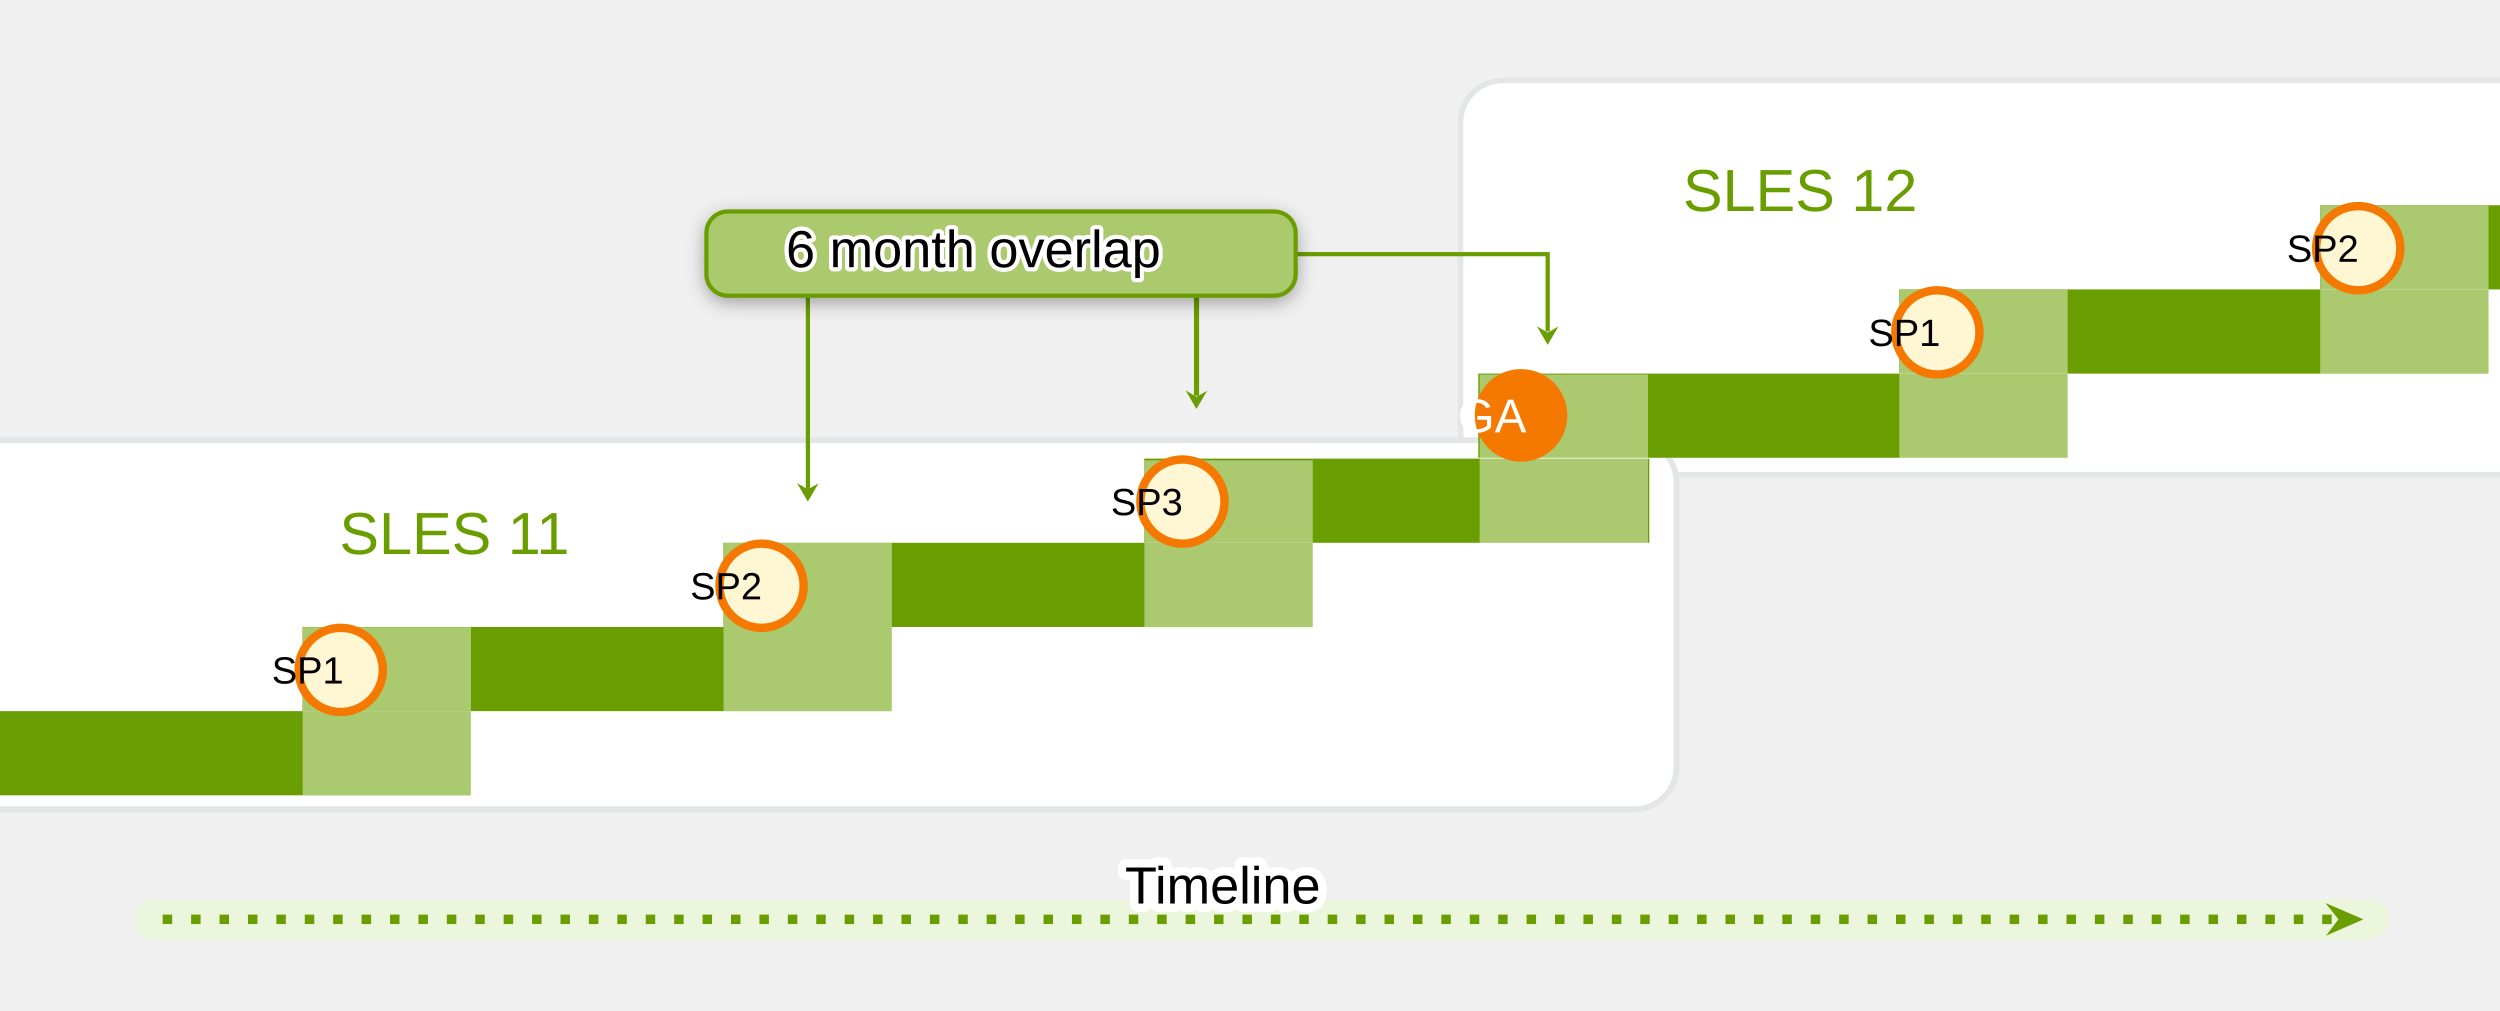
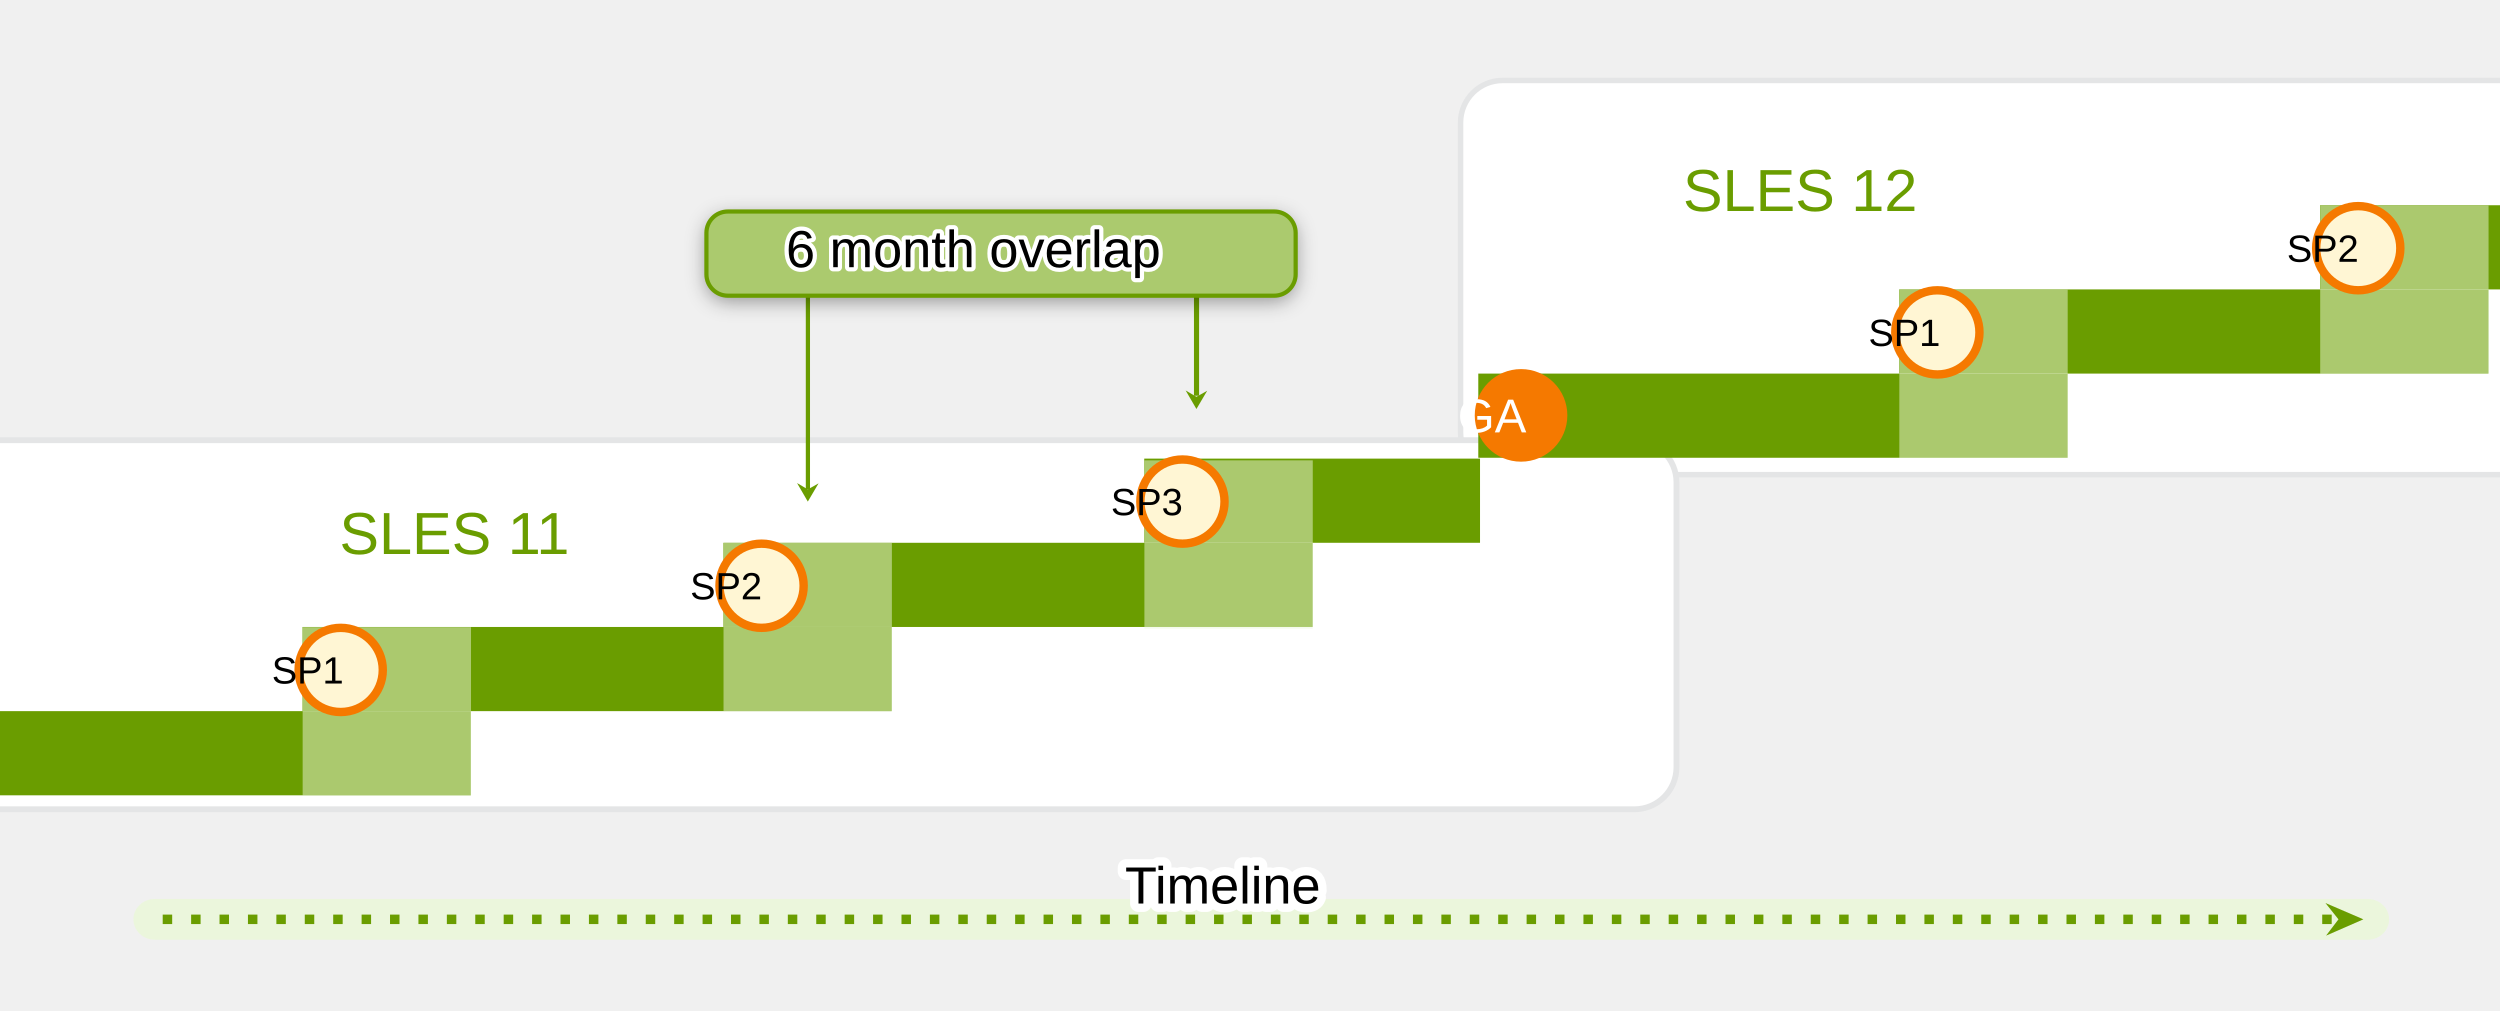
<svg xmlns="http://www.w3.org/2000/svg" width="1052.362" height="425.197" id="svg4659" version="1.1">
  <defs id="defs4661">
    <linearGradient id="linearGradient5521">
      <stop style="stop-color:#e4e5e6;stop-opacity:1;" offset="0" id="stop5523" />
      <stop style="stop-color:#fdfeff;stop-opacity:1" offset="1" id="stop5525" />
    </linearGradient>
    <linearGradient id="linearGradient5450">
      <stop style="stop-color:#e4e5e6;stop-opacity:1;" offset="0" id="stop5452" />
      <stop style="stop-color:#e4e5e6;stop-opacity:0;" offset="1" id="stop5454" />
    </linearGradient>
    <filter id="filter5854" x="-0.041" width="1.082" y="-0.288" height="1.576" color-interpolation-filters="sRGB">
      <feGaussianBlur stdDeviation="4.252" id="feGaussianBlur5856" />
-     </filter>
-     <filter id="filter5854-7" x="-0.041" width="1.082" y="-0.288" height="1.576" color-interpolation-filters="sRGB">
-       <feGaussianBlur stdDeviation="4.252" id="feGaussianBlur5856-4" />
    </filter>
  </defs>
  <g id="layer1" transform="translate(0,-627.1659)">
    <rect ry="17.717" rx="17.717" y="661.033" x="614.818" height="165.945" width="722.106" id="rect4676" style="fill:#ffffff;fill-opacity:1;stroke:#e4e5e6;stroke-width:2.313;stroke-miterlimit:4;stroke-opacity:1;stroke-dasharray:none" />
    <rect style="fill:#ffffff;fill-opacity:1;stroke:#e4e5e6;stroke-width:2.468;stroke-miterlimit:4;stroke-opacity:1;stroke-dasharray:none" id="rect4678" width="768.202" height="155.357" x="-62.497" y="812.472" rx="17.717" ry="17.717" />
    <g transform="translate(72,445.8169)" id="g5574">
      <text id="text5576" y="414.567" x="70.866" style="font-size:25px;font-style:normal;font-variant:normal;font-weight:normal;font-stretch:normal;text-align:start;line-height:125%;letter-spacing:0px;word-spacing:0px;writing-mode:lr-tb;text-anchor:start;fill:none;stroke:#ffffff;stroke-width:7.087;stroke-linecap:round;stroke-linejoin:round;stroke-miterlimit:4;stroke-opacity:1;stroke-dasharray:none;font-family:Arial;-inkscape-font-specification:Arial" xml:space="preserve">
        <tspan y="414.567" x="70.866" id="tspan5578">SLES 10</tspan>
      </text>
      <text xml:space="preserve" style="font-size:25px;font-style:normal;font-variant:normal;font-weight:normal;font-stretch:normal;text-align:start;line-height:125%;letter-spacing:0px;word-spacing:0px;writing-mode:lr-tb;text-anchor:start;fill:#6a9d00;fill-opacity:1;stroke:none;font-family:Arial;-inkscape-font-specification:Arial" x="70.866" y="414.567" id="text5580">
        <tspan id="tspan5582" x="70.866" y="414.567">SLES 11</tspan>
      </text>
    </g>
    <g id="g5588" transform="translate(637.5617,301.4308)">
      <text xml:space="preserve" style="font-size:25px;font-style:normal;font-variant:normal;font-weight:normal;font-stretch:normal;text-align:start;line-height:125%;letter-spacing:0px;word-spacing:0px;writing-mode:lr-tb;text-anchor:start;fill:none;stroke:#ffffff;stroke-width:7.087;stroke-linecap:round;stroke-linejoin:round;stroke-miterlimit:4;stroke-opacity:1;stroke-dasharray:none;font-family:Arial;-inkscape-font-specification:Arial" x="70.866" y="414.567" id="text5590">
        <tspan id="tspan5592" x="70.866" y="414.567">SLES 11</tspan>
      </text>
      <text id="text5594" y="414.567" x="70.866" style="font-size:25px;font-style:normal;font-variant:normal;font-weight:normal;font-stretch:normal;text-align:start;line-height:125%;letter-spacing:0px;word-spacing:0px;writing-mode:lr-tb;text-anchor:start;fill:#6a9d00;fill-opacity:1;stroke:none;font-family:Arial;-inkscape-font-specification:Arial" xml:space="preserve">
        <tspan y="414.567" x="70.866" id="tspan5596">SLES 12</tspan>
      </text>
    </g>
    <g id="g3197" transform="matrix(1,0,0,-1,-34.10065,1298.907)">
      <path style="fill:none;stroke:#6a9d00;stroke-width:1.772;stroke-linecap:butt;stroke-linejoin:miter;stroke-miterlimit:4;stroke-opacity:1;stroke-dasharray:none" d="m 374.185,560.099 0,-94.343" id="path6258" />
      <path style="fill:#6a9d00;fill-opacity:1;stroke:none" d="m 374.143,460.597 4.533,7.693 -4.533,-2.558 -4.534,2.678 z" id="path5842" />
-     </g>
-     <g id="g3189" transform="matrix(1,0,0,-1,97.74675,1269.771)">
-       <path style="fill:#6a9d00;fill-opacity:1;stroke:none" d="m 553.733,497.463 4.533,7.693 -4.533,-2.558 -4.534,2.678 z" id="path5846" />
-       <path id="path5844" d="m 367.947,535.616 185.797,0 0,-32.53" style="fill:none;stroke:#6a9d00;stroke-width:1.772;stroke-linecap:butt;stroke-linejoin:miter;stroke-miterlimit:4;stroke-opacity:1;stroke-dasharray:none" />
    </g>
    <rect style="fill:#ebf6dc;fill-opacity:1;fill-rule:nonzero;stroke:none" id="rect5866" width="949.523" height="17.162" x="56.16" y="1005.574" rx="9" ry="9" />
    <path style="fill:none;stroke:#6a9d00;stroke-width:3.987;stroke-linecap:butt;stroke-linejoin:miter;stroke-miterlimit:4;stroke-opacity:1;stroke-dasharray:3.987, 7.974;stroke-dashoffset:0" d="m 68.491,1014.154 915.559,0" id="path5862" />
    <path style="fill:#6a9d00;fill-opacity:1;stroke:none" d="m 994.854,1014.155 -15.719,6.864 5.226,-6.864 -5.471,-6.865 z" id="path5864" />
    <g id="g5885" transform="translate(0,4.5669)">
      <text id="text5881" y="1002.93" x="526.385" style="font-size:12px;font-style:normal;font-variant:normal;font-weight:normal;font-stretch:normal;text-align:center;line-height:115%;letter-spacing:0px;word-spacing:0px;writing-mode:lr-tb;text-anchor:middle;fill:none;stroke:#ffffff;stroke-width:7.087;stroke-linecap:round;stroke-linejoin:round;stroke-miterlimit:4;stroke-opacity:1;stroke-dasharray:none;font-family:Arial;-inkscape-font-specification:Arial" xml:space="preserve">
        <tspan id="tspan5883" y="1002.93" x="526.385" style="font-size:22px;fill:none;stroke:#ffffff;stroke-width:7.087;stroke-linecap:round;stroke-linejoin:round;stroke-miterlimit:4;stroke-opacity:1;stroke-dasharray:none">Timeline</tspan>
      </text>
      <text xml:space="preserve" style="font-size:12px;font-style:normal;font-variant:normal;font-weight:normal;font-stretch:normal;text-align:center;line-height:115%;letter-spacing:0px;word-spacing:0px;writing-mode:lr-tb;text-anchor:middle;fill:#000000;fill-opacity:1;stroke:none;font-family:Arial;-inkscape-font-specification:Arial" x="526.385" y="1002.93" id="text5868">
        <tspan style="font-size:22px" x="526.385" y="1002.93" id="tspan5874">Timeline</tspan>
      </text>
    </g>
    <g id="g5491-1" transform="matrix(1,0,0,-1,445.1119,1376.159)">
      <rect style="fill:#6a9d00;fill-opacity:1;fill-rule:nonzero;stroke:none" id="rect5487-3" width="248.031" height="35.433" x="531.496" y="627.166" />
      <rect y="662.599" x="708.661" height="35.433" width="177.165" id="rect5489-5" style="fill:#6a9d00;fill-opacity:1;fill-rule:nonzero;stroke:none" />
      <rect style="opacity:0.5;fill:#ebf6dc;fill-opacity:1;fill-rule:nonzero;stroke:none" id="rect5507-9" width="70.866" height="70.866" x="708.732" y="626.437" />
      <rect y="591.733" x="354.331" height="35.433" width="248.031" id="rect5485-1" style="fill:#6a9d00;fill-opacity:1;fill-rule:nonzero;stroke:none" />
      <rect style="opacity:0.5;fill:#ebf6dc;fill-opacity:1;fill-rule:nonzero;stroke:none" id="rect5505-6" width="70.866" height="70.866" x="531.567" y="591.645" />
      <rect style="fill:#6a9d00;fill-opacity:1;fill-rule:nonzero;stroke:none" id="rect5483-5" width="248.031" height="35.433" x="177.165" y="556.3" />
      <rect style="opacity:0.5;fill:#ebf6dc;fill-opacity:1;fill-rule:nonzero;stroke:none" id="rect5503-1" width="70.866" height="70.866" x="354.402" y="556.212" />
      <g id="g5718-2" transform="matrix(1,0,0,-1,-1.62992,1005.93)">
        <path transform="translate(177.1654,308.2683)" d="m 212.598,88.583 c 0,9.785 -7.932,17.717 -17.717,17.717 -9.785,0 -17.717,-7.932 -17.717,-17.717 0,-9.785 7.932,-17.717 17.717,-17.717 9.785,0 17.717,7.932 17.717,17.717 z" id="path5720-0" style="fill:#fff6d4;fill-opacity:1;fill-rule:nonzero;stroke:#f57900;stroke-width:3.543;stroke-miterlimit:4;stroke-opacity:1;stroke-dasharray:none" />
        <text id="text5722-3" y="402.577" x="373.161" style="font-size:12px;font-style:normal;font-variant:normal;font-weight:normal;font-stretch:normal;text-align:center;line-height:115%;letter-spacing:0px;word-spacing:0px;writing-mode:lr-tb;text-anchor:middle;fill:#000000;fill-opacity:1;stroke:none;font-family:Arial;-inkscape-font-specification:Arial" xml:space="preserve">
          <tspan y="402.577" x="373.161" id="tspan5724-1" style="font-size:16px">SP1</tspan>
        </text>
      </g>
      <g transform="translate(0.71994,247.6614)" id="g5734-9">
        <path style="fill:#fff6d4;fill-opacity:1;fill-rule:nonzero;stroke:#f57900;stroke-width:3.543;stroke-miterlimit:4;stroke-opacity:1;stroke-dasharray:none" id="path5736-1" d="m 212.598,88.583 c 0,9.785 -7.932,17.717 -17.717,17.717 -9.785,0 -17.717,-7.932 -17.717,-17.717 0,-9.785 7.932,-17.717 17.717,-17.717 9.785,0 17.717,7.932 17.717,17.717 z" transform="translate(351.9808,308.2683)" />
        <text xml:space="preserve" style="font-size:12px;font-style:normal;font-variant:normal;font-weight:normal;font-stretch:normal;text-align:center;line-height:115%;letter-spacing:0px;word-spacing:0px;writing-mode:lr-tb;text-anchor:middle;fill:#000000;fill-opacity:1;stroke:none;font-family:Arial;-inkscape-font-specification:Arial" x="546.929" y="-391.124" id="text5738-8" transform="scale(1,-1)">
          <tspan style="font-size:16px" id="tspan5740-9" x="546.929" y="-391.124">SP2</tspan>
        </text>
      </g>
      <g transform="matrix(1,0,0,-1,-2.17329,1076.8)" id="g5750-2">
        <path transform="translate(532.0394,308.2722)" d="m 212.598,88.583 c 0,9.785 -7.932,17.717 -17.717,17.717 -9.785,0 -17.717,-7.932 -17.717,-17.717 0,-9.785 7.932,-17.717 17.717,-17.717 9.785,0 17.717,7.932 17.717,17.717 z" id="path5752-1" style="fill:#fff6d4;fill-opacity:1;fill-rule:nonzero;stroke:#f57900;stroke-width:3.543;stroke-miterlimit:4;stroke-opacity:1;stroke-dasharray:none" />
        <text id="text5754-7" y="402.577" x="726.929" style="font-size:12px;font-style:normal;font-variant:normal;font-weight:normal;font-stretch:normal;text-align:center;line-height:115%;letter-spacing:0px;word-spacing:0px;writing-mode:lr-tb;text-anchor:middle;fill:#000000;fill-opacity:1;stroke:none;font-family:Arial;-inkscape-font-specification:Arial" xml:space="preserve">
          <tspan y="402.577" x="726.929" id="tspan5756-6" style="font-size:16px">SP3</tspan>
        </text>
      </g>
      <g id="g5702-1" transform="translate(-1.62992,176.7953)" />
    </g>
    <g id="g5491" transform="matrix(1,0,0,-1,-227,1518.249)">
      <rect style="fill:#6a9d00;fill-opacity:1;fill-rule:nonzero;stroke:none" id="rect5487" width="248.031" height="35.433" x="531.496" y="627.166" />
-       <rect y="662.599" x="708.661" height="35.433" width="212.598" id="rect5489" style="fill:#6a9d00;fill-opacity:1;fill-rule:nonzero;stroke:none" />
+       <rect y="662.599" x="708.661" height="35.433" width="141.348" id="rect5489" style="fill:#6a9d00;fill-opacity:1;fill-rule:nonzero;stroke:none" />
      <rect style="opacity:0.5;fill:#ebf6dc;fill-opacity:1;fill-rule:nonzero;stroke:none" id="rect5507" width="70.866" height="70.866" x="708.732" y="626.437" />
      <rect y="591.733" x="354.331" height="35.433" width="248.031" id="rect5485" style="fill:#6a9d00;fill-opacity:1;fill-rule:nonzero;stroke:none" />
      <rect style="opacity:0.5;fill:#ebf6dc;fill-opacity:1;fill-rule:nonzero;stroke:none" id="rect5505" width="70.866" height="70.866" x="531.567" y="591.645" />
      <rect style="fill:#6a9d00;fill-opacity:1;fill-rule:nonzero;stroke:none" id="rect5483" width="248.031" height="35.433" x="177.165" y="556.3" />
      <rect style="opacity:0.5;fill:#ebf6dc;fill-opacity:1;fill-rule:nonzero;stroke:none" id="rect5503" width="70.866" height="70.866" x="354.402" y="556.212" />
      <g id="g5718" transform="matrix(1,0,0,-1,-1.62992,1005.93)">
        <path transform="translate(177.1654,308.2683)" d="m 212.598,88.583 c 0,9.785 -7.932,17.717 -17.717,17.717 -9.785,0 -17.717,-7.932 -17.717,-17.717 0,-9.785 7.932,-17.717 17.717,-17.717 9.785,0 17.717,7.932 17.717,17.717 z" id="path5720" style="fill:#fff6d4;fill-opacity:1;fill-rule:nonzero;stroke:#f57900;stroke-width:3.543;stroke-miterlimit:4;stroke-opacity:1;stroke-dasharray:none" />
        <text id="text5722" y="402.577" x="373.161" style="font-size:12px;font-style:normal;font-variant:normal;font-weight:normal;font-stretch:normal;text-align:center;line-height:115%;letter-spacing:0px;word-spacing:0px;writing-mode:lr-tb;text-anchor:middle;fill:#000000;fill-opacity:1;stroke:none;font-family:Arial;-inkscape-font-specification:Arial" xml:space="preserve">
          <tspan y="402.577" x="373.161" id="tspan5724" style="font-size:16px">SP1</tspan>
        </text>
      </g>
      <g transform="matrix(1,0,0,-1,0.71994,1041.363)" id="g5734">
        <path style="fill:#fff6d4;fill-opacity:1;fill-rule:nonzero;stroke:#f57900;stroke-width:3.543;stroke-miterlimit:4;stroke-opacity:1;stroke-dasharray:none" id="path5736" d="m 212.598,88.583 c 0,9.785 -7.932,17.717 -17.717,17.717 -9.785,0 -17.717,-7.932 -17.717,-17.717 0,-9.785 7.932,-17.717 17.717,-17.717 9.785,0 17.717,7.932 17.717,17.717 z" transform="translate(351.9808,308.2683)" />
        <text xml:space="preserve" style="font-size:12px;font-style:normal;font-variant:normal;font-weight:normal;font-stretch:normal;text-align:center;line-height:115%;letter-spacing:0px;word-spacing:0px;writing-mode:lr-tb;text-anchor:middle;fill:#000000;fill-opacity:1;stroke:none;font-family:Arial;-inkscape-font-specification:Arial" x="546.929" y="402.577" id="text5738">
          <tspan style="font-size:16px" id="tspan5740" x="546.929" y="402.577">SP2</tspan>
        </text>
      </g>
      <g transform="matrix(1,0,0,-1,-2.17329,1076.8)" id="g5750">
        <path transform="translate(532.0394,308.2722)" d="m 212.598,88.583 c 0,9.785 -7.932,17.717 -17.717,17.717 -9.785,0 -17.717,-7.932 -17.717,-17.717 0,-9.785 7.932,-17.717 17.717,-17.717 9.785,0 17.717,7.932 17.717,17.717 z" id="path5752" style="fill:#fff6d4;fill-opacity:1;fill-rule:nonzero;stroke:#f57900;stroke-width:3.543;stroke-miterlimit:4;stroke-opacity:1;stroke-dasharray:none" />
        <text id="text5754" y="402.577" x="726.929" style="font-size:12px;font-style:normal;font-variant:normal;font-weight:normal;font-stretch:normal;text-align:center;line-height:115%;letter-spacing:0px;word-spacing:0px;writing-mode:lr-tb;text-anchor:middle;fill:#000000;fill-opacity:1;stroke:none;font-family:Arial;-inkscape-font-specification:Arial" xml:space="preserve">
          <tspan y="402.577" x="726.929" id="tspan5756" style="font-size:16px">SP3</tspan>
        </text>
      </g>
      <g id="g5702" transform="matrix(1,0,0,-1,-1.62992,970.4971)">
        <path style="fill:#f57900;fill-opacity:1;fill-rule:nonzero;stroke:#f57900;stroke-width:3.543;stroke-linecap:round;stroke-linejoin:round;stroke-miterlimit:4;stroke-opacity:1;stroke-dasharray:none;stroke-dashoffset:0" id="path5704" d="m 212.598,88.583 c 0,9.785 -7.932,17.717 -17.717,17.717 -9.785,0 -17.717,-7.932 -17.717,-17.717 0,-9.785 7.932,-17.717 17.717,-17.717 9.785,0 17.717,7.932 17.717,17.717 z" transform="translate(0,308.2683)" />
        <text xml:space="preserve" style="font-size:12px;font-style:normal;font-variant:normal;font-weight:normal;font-stretch:normal;text-align:center;line-height:115%;letter-spacing:0px;word-spacing:0px;writing-mode:lr-tb;text-anchor:middle;fill:#ffffff;fill-opacity:1;stroke:none;font-family:Arial;-inkscape-font-specification:Arial" x="194.345" y="404.009" id="text5706">
          <tspan style="font-size:20px;fill:#ffffff;fill-opacity:1" id="tspan5708" x="194.345" y="404.009">GA</tspan>
        </text>
      </g>
-       <rect style="opacity:0.5;fill:#ebf6dc;fill-opacity:1;fill-rule:nonzero;stroke:none" id="rect5507-96" width="70.866" height="70.866" x="849.853" y="662.545" />
    </g>
    <g id="g3366" transform="translate(0,260)">
      <path transform="translate(445.394,453.4352)" d="m 212.598,88.583 c 0,9.785 -7.932,17.717 -17.717,17.717 -9.785,0 -17.717,-7.932 -17.717,-17.717 0,-9.785 7.932,-17.717 17.717,-17.717 9.785,0 17.717,7.932 17.717,17.717 z" id="path5704-6" style="fill:#f57900;fill-opacity:1;fill-rule:nonzero;stroke:#f57900;stroke-width:3.543;stroke-linecap:round;stroke-linejoin:round;stroke-miterlimit:4;stroke-opacity:1;stroke-dasharray:none;stroke-dashoffset:0" />
      <text id="text5706-8" y="549.176" x="639.739" style="font-size:12px;font-style:normal;font-variant:normal;font-weight:normal;font-stretch:normal;text-align:center;line-height:115%;letter-spacing:0px;word-spacing:0px;writing-mode:lr-tb;text-anchor:middle;fill:#ffffff;fill-opacity:1;stroke:none;font-family:Arial;-inkscape-font-specification:Arial" xml:space="preserve">
        <tspan y="549.176" x="639.739" id="tspan5708-0" style="font-size:20px;fill:#ffffff;fill-opacity:1">GA</tspan>
      </text>
    </g>
    <g id="g3197-8" transform="matrix(1,0,0,-1,129.487,1259.935)">
      <path style="fill:none;stroke:#6a9d00;stroke-width:2.159;stroke-linecap:butt;stroke-linejoin:miter;stroke-miterlimit:4;stroke-opacity:1;stroke-dasharray:none" d="m 374.185,518.117 0,-51.932" id="path6258-7" />
      <path style="fill:#6a9d00;fill-opacity:1;stroke:none" d="m 374.143,460.597 4.533,7.693 -4.533,-2.558 -4.534,2.678 z" id="path5842-7" />
    </g>
    <g id="g5898" transform="translate(120.2013,53.6039)">
      <rect ry="9" rx="9" y="664.827" x="177.165" height="35.433" width="248.031" id="rect5848" style="opacity:0.4;fill:#000000;fill-opacity:1;stroke:none;filter:url(#filter5854)" />
      <rect style="fill:#abca6e;fill-opacity:1;stroke:#6a9d00;stroke-width:1.772;stroke-miterlimit:4;stroke-opacity:1;stroke-dasharray:none" id="rect4340" width="248.031" height="35.433" x="177.165" y="662.599" rx="9" ry="9" />
      <text id="text5858" y="686.036" x="301.213" style="font-size:12px;font-style:normal;font-variant:normal;font-weight:normal;font-stretch:normal;text-align:center;line-height:115%;letter-spacing:0px;word-spacing:0px;writing-mode:lr-tb;text-anchor:middle;fill:none;stroke:#ffffff;stroke-width:3.543;stroke-linecap:round;stroke-linejoin:round;stroke-miterlimit:4;stroke-opacity:1;stroke-dasharray:none;font-family:Arial;-inkscape-font-specification:Arial" xml:space="preserve">
        <tspan id="tspan5860" y="686.036" x="301.213" style="font-size:22px;fill:none;stroke:#ffffff;stroke-width:3.543;stroke-linecap:round;stroke-linejoin:round;stroke-miterlimit:4;stroke-opacity:1;stroke-dasharray:none">6 month overlap</tspan>
      </text>
      <text xml:space="preserve" style="font-size:12px;font-style:normal;font-variant:normal;font-weight:normal;font-stretch:normal;text-align:center;line-height:115%;letter-spacing:0px;word-spacing:0px;writing-mode:lr-tb;text-anchor:middle;fill:#000000;fill-opacity:1;stroke:none;font-family:Arial;-inkscape-font-specification:Arial" x="301.213" y="686.036" id="text5758">
        <tspan style="font-size:22px" x="301.213" y="686.036" id="tspan5764">6 month overlap</tspan>
      </text>
    </g>
  </g>
</svg>
